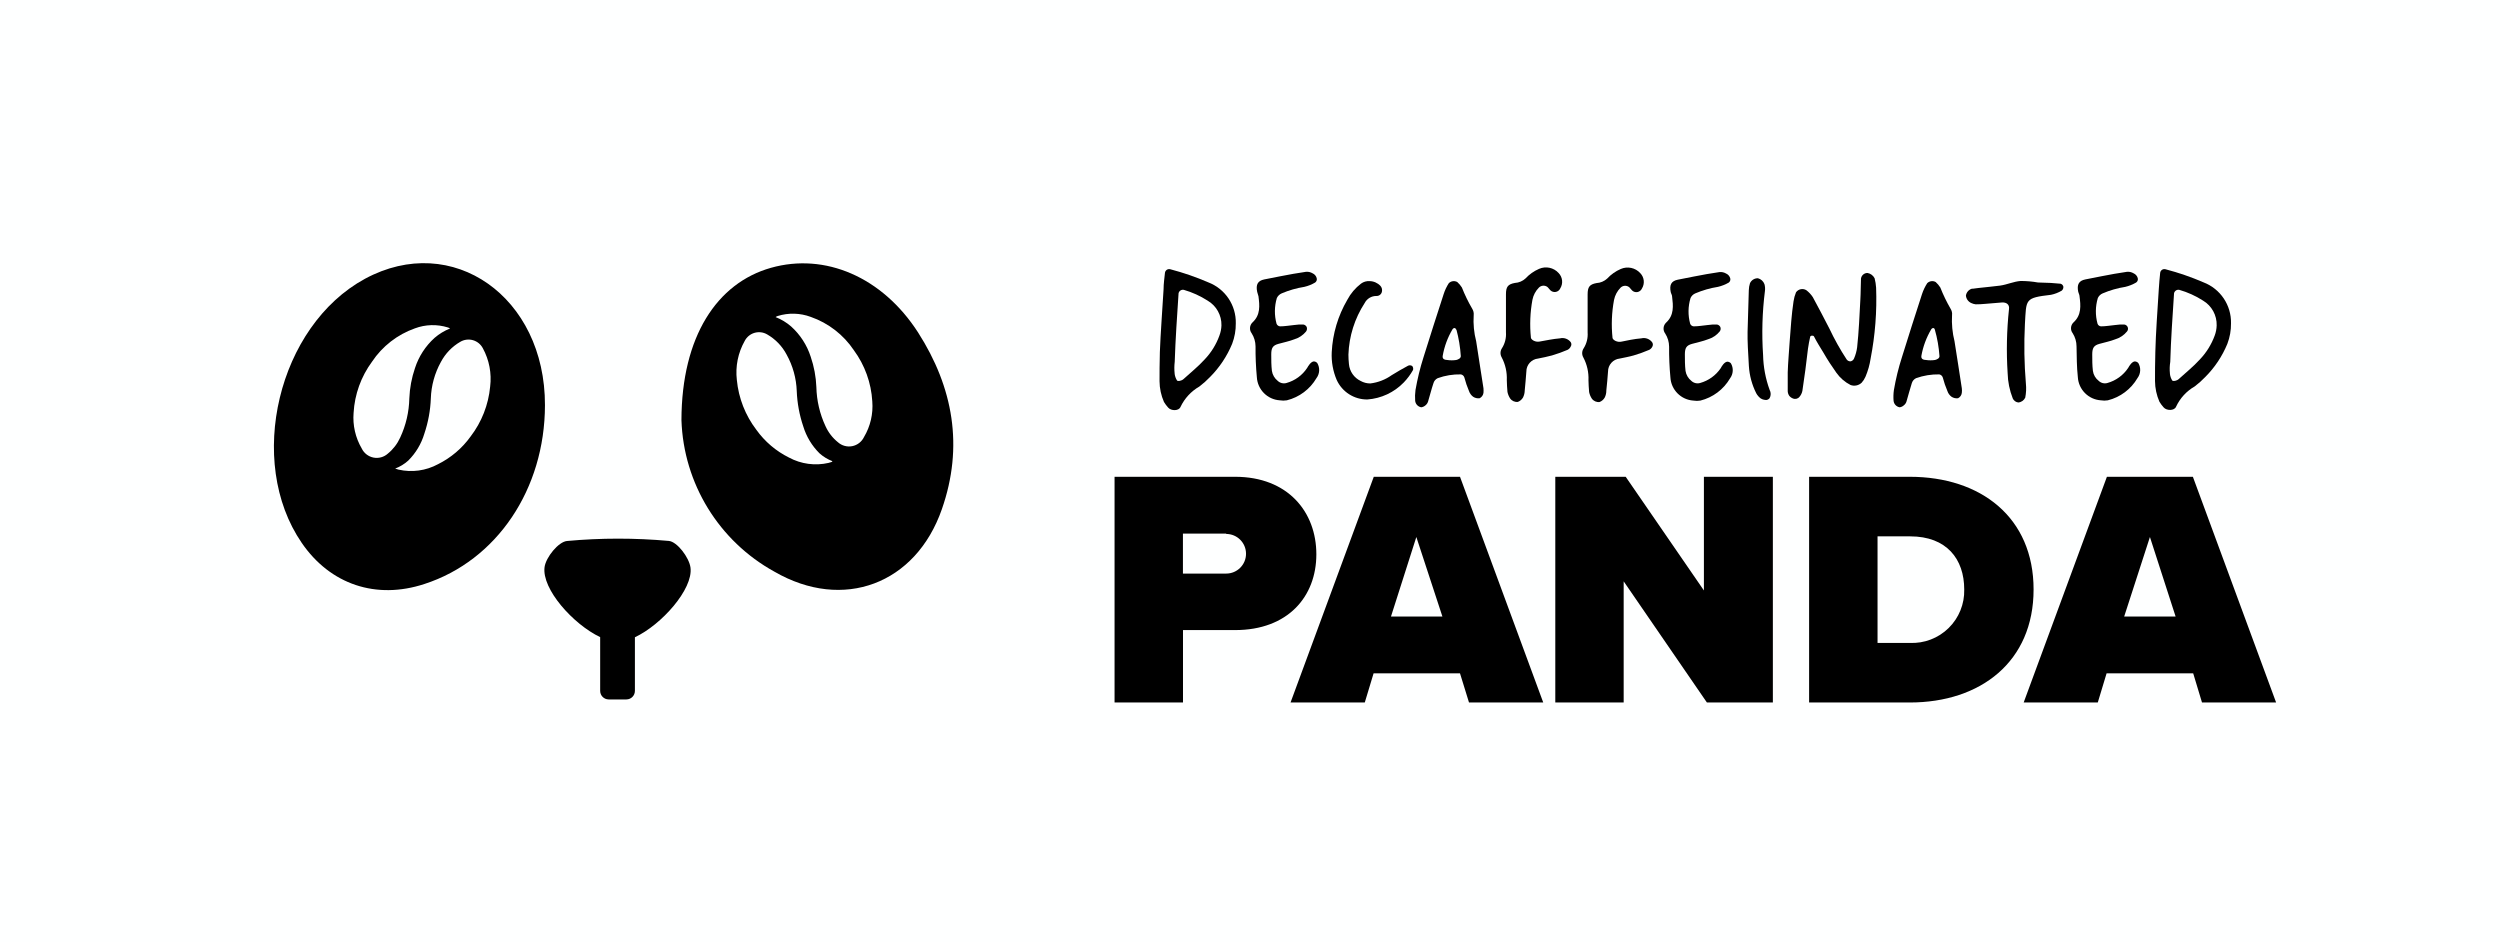
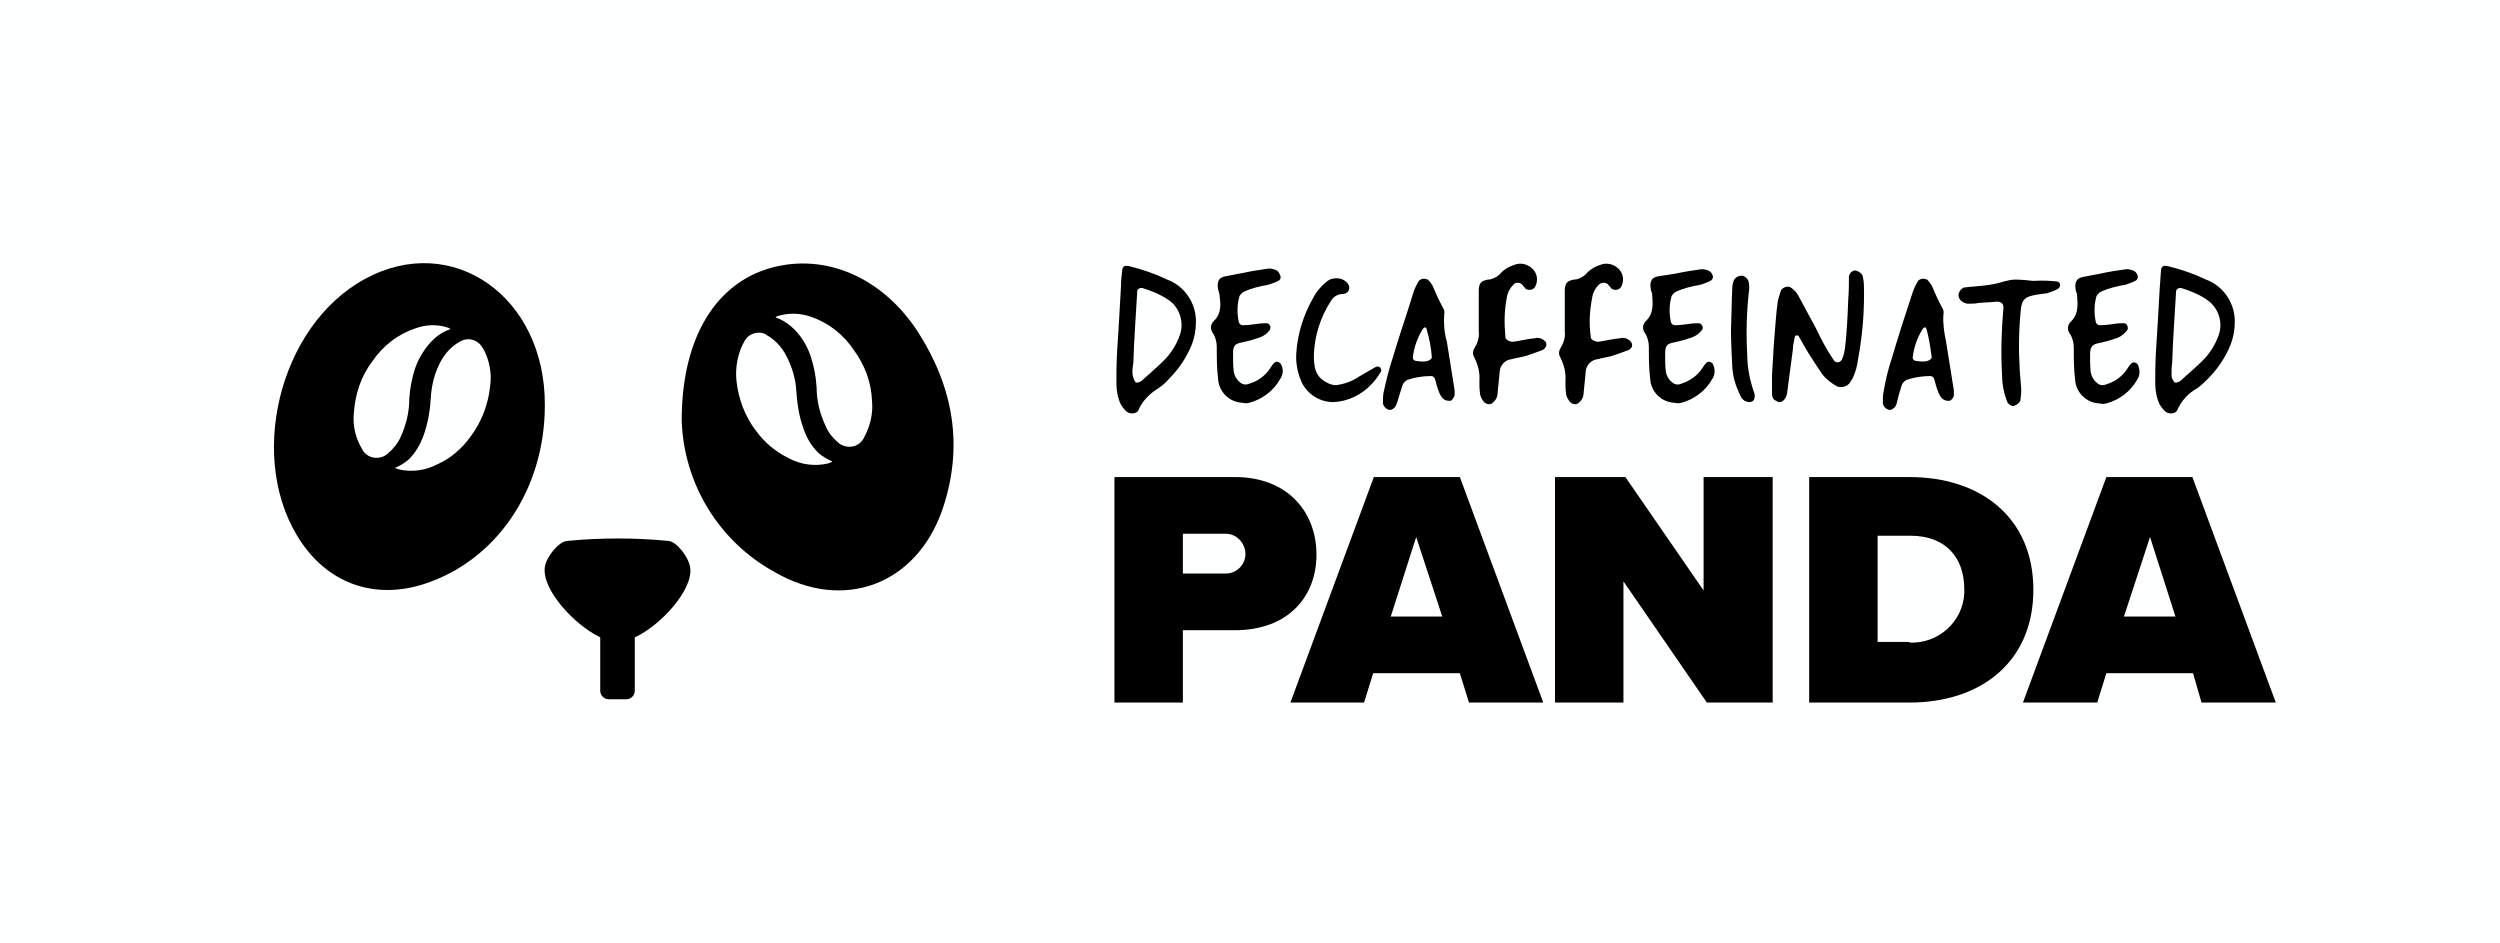
- <svg xmlns="http://www.w3.org/2000/svg" viewBox="0 0 383.56 144.56">
-   <defs>
-     <style>.cls-1{fill:#feffff;}</style>
-   </defs>
-   <g id="Layer_2" data-name="Layer 2">
-     <g id="Layer_1-2" data-name="Layer 1">
-       <rect class="cls-1" width="383.56" height="144.56" />
-       <path d="M56,42.77C42.67,50,37.69,70.77,46.3,83.3c4.38,6.38,11.41,8.73,18.81,6.3C76.23,86,83.59,75.05,83.61,62.17,83.65,45.53,69.41,35.52,56,42.77ZM59.5,69.6a2.55,2.55,0,0,1-4-.79,9.33,9.33,0,0,1-1.25-5.47,14.63,14.63,0,0,1,2.83-7.85,13.19,13.19,0,0,1,6.57-5.11,7.8,7.8,0,0,1,5.07-.14,1.57,1.57,0,0,1,.23.09s0,0,.09.07a8.4,8.4,0,0,0-2.37,1.44,10.67,10.67,0,0,0-3,4.63,16.41,16.41,0,0,0-.87,4.66,14.94,14.94,0,0,1-1.4,6A6.74,6.74,0,0,1,59.5,69.6ZM75.2,59.32a14.84,14.84,0,0,1-3,7.65,13.6,13.6,0,0,1-5,4.25,8.68,8.68,0,0,1-6.06.83l-.51-.16s0,0,0,0a6.42,6.42,0,0,0,2-1.22,9.73,9.73,0,0,0,2.47-4.12,19.18,19.18,0,0,0,1-5.43,12.42,12.42,0,0,1,1.54-5.58,7.77,7.77,0,0,1,3-3.11,2.48,2.48,0,0,1,3.44,1A9.78,9.78,0,0,1,75.2,59.32Z" />
-       <path d="M140.85,51c-5.5-8.53-14.29-12.25-22.57-9.91s-13.7,10.54-13.73,23.36a27.58,27.58,0,0,0,14.27,23.26c10.55,6.1,21.69,1.91,25.69-9.6C147.86,68.51,146.26,59.45,140.85,51ZM127.62,70.87a4.74,4.74,0,0,1-.5.15,8.69,8.69,0,0,1-6.07-.82,13.56,13.56,0,0,1-5-4.25,14.94,14.94,0,0,1-3-7.65,9.85,9.85,0,0,1,1.21-6,2.47,2.47,0,0,1,3.43-1,7.7,7.7,0,0,1,3,3.11,12.43,12.43,0,0,1,1.55,5.58,19.29,19.29,0,0,0,1,5.43,9.86,9.86,0,0,0,2.48,4.12,6.45,6.45,0,0,0,2,1.22S127.64,70.87,127.62,70.87Zm4.94-3.82a2.55,2.55,0,0,1-4,.8,6.7,6.7,0,0,1-1.91-2.47,15,15,0,0,1-1.4-6,16.28,16.28,0,0,0-.87-4.65,10.61,10.61,0,0,0-3-4.64A8.15,8.15,0,0,0,119,48.65s.06-.06.09-.07l.23-.1a7.86,7.86,0,0,1,5.07.14A13.19,13.19,0,0,1,131,53.73a14.66,14.66,0,0,1,2.83,7.85A9.25,9.25,0,0,1,132.56,67.05Z" />
-       <path d="M105.94,87.09c-.2-1.55-2.06-4-3.34-4.1A86.14,86.14,0,0,0,87,83c-1.31.11-3.24,2.49-3.45,4-.46,3.37,4.4,8.79,8.53,10.75V106a1.31,1.31,0,0,0,1.3,1.31H96.1A1.31,1.31,0,0,0,97.41,106V97.77C101.48,95.86,106.36,90.4,105.94,87.09Z" />
-       <path d="M178.52,44.37c0-.84.13-1.68.21-2.49a.65.65,0,0,1,.86-.56,40.59,40.59,0,0,1,5.79,2,6.57,6.57,0,0,1,4.22,6.28,8.5,8.5,0,0,1-.56,3.15,15.69,15.69,0,0,1-3.38,5.08A13.87,13.87,0,0,1,184,59.31a7.12,7.12,0,0,0-2.88,3.12c-.25.64-1.44.64-1.9.1a5.64,5.64,0,0,1-.64-.86,8.07,8.07,0,0,1-.68-3.18c0-1.32,0-2.64.05-4.47C178.06,51.12,178.32,47.75,178.52,44.37Zm1.7,13a2.56,2.56,0,0,0,.36,1c.13.17.69.07,1-.21,1.09-1,2.21-1.88,3.23-3a10.42,10.42,0,0,0,2.28-3.68,4.86,4.86,0,0,0,.31-1.55,4.29,4.29,0,0,0-2.13-3.81,13.81,13.81,0,0,0-3.64-1.65.68.68,0,0,0-.81.53c-.23,3.48-.48,7.12-.59,10.52A7.74,7.74,0,0,0,180.22,57.32Z" />
-       <path d="M201.77,43.35a5.88,5.88,0,0,1-1.65.66,14.87,14.87,0,0,0-3.48,1,1.47,1.47,0,0,0-.74.71,7.22,7.22,0,0,0-.05,3.94.62.62,0,0,0,.54.41c.71,0,1.42-.13,2.13-.2a7.84,7.84,0,0,1,1.45-.08.7.7,0,0,1,.51.38.74.74,0,0,1-.1.69,3.66,3.66,0,0,1-1.78,1.19c-.79.31-1.65.48-2.47.71s-1.09.59-1.09,1.6c0,.84,0,1.7.1,2.54a2.42,2.42,0,0,0,.89,1.53,1.39,1.39,0,0,0,1.35.33,5.59,5.59,0,0,0,3.17-2.31c.18-.33.56-.94,1-1a.72.72,0,0,1,.55.25,2.08,2.08,0,0,1-.12,2.31,7.32,7.32,0,0,1-4.55,3.41,3.19,3.19,0,0,1-1.07,0,3.77,3.77,0,0,1-3.53-3.56,46.57,46.57,0,0,1-.2-4.72,3.79,3.79,0,0,0-.59-2,1.26,1.26,0,0,1,.13-1.68c1.24-1.14,1.09-2.59.91-4a6,6,0,0,0-.2-.69c-.23-1.12.1-1.7,1.09-1.9l2.49-.49c1.3-.25,2.62-.5,3.92-.68a1.69,1.69,0,0,1,1,.23,1.12,1.12,0,0,1,.63.73A.62.62,0,0,1,201.77,43.35Z" />
-       <path d="M206.71,46a7.56,7.56,0,0,1,2.11-2.49,2,2,0,0,1,1.32-.38,2.34,2.34,0,0,1,1.65.73,1,1,0,0,1,.23.89.82.82,0,0,1-.84.66,2,2,0,0,0-1.81,1.09,15.5,15.5,0,0,0-2.49,7.91,14.25,14.25,0,0,0,.08,1.45,3.18,3.18,0,0,0,1.8,2.59,3,3,0,0,0,1.48.38,7.16,7.16,0,0,0,3.28-1.27c.83-.51,1.67-1,2.51-1.45a.63.63,0,0,1,.64.05.66.66,0,0,1,.12.61,9.21,9.21,0,0,1-1.42,1.91,8.63,8.63,0,0,1-5.59,2.61,5.12,5.12,0,0,1-4.7-3,9.68,9.68,0,0,1-.76-4.26A17.61,17.61,0,0,1,206.71,46Z" />
-       <path d="M218.4,54.81c1-3.25,2.06-6.48,3.1-9.71a7,7,0,0,1,.78-1.65,1.09,1.09,0,0,1,1.3-.18,4,4,0,0,1,.71.84,23.17,23.17,0,0,0,1.58,3.25,1.56,1.56,0,0,1,.23,1,12.71,12.71,0,0,0,.38,4c.35,2.38.76,4.8,1.12,7.21a4.21,4.21,0,0,1,0,.71,1.09,1.09,0,0,1-.59.82,1.45,1.45,0,0,1-1-.23,1.84,1.84,0,0,1-.63-.87,15,15,0,0,1-.71-2.08.69.69,0,0,0-.54-.48,9.87,9.87,0,0,0-3.55.58,1.22,1.22,0,0,0-.66.79c-.31.91-.54,1.88-.82,2.79a1.2,1.2,0,0,1-.4.59,1.25,1.25,0,0,1-.64.3,1.13,1.13,0,0,1-.94-1,7.93,7.93,0,0,1,.05-1.65A37.91,37.91,0,0,1,218.4,54.81Zm5-4.24c-.1-.36-.43-.28-.58,0a12,12,0,0,0-1.47,4c-.11.56.35.64.68.66a4.64,4.64,0,0,0,1.4,0c.28-.07.71-.25.69-.61A20.37,20.37,0,0,0,223.45,50.57Z" />
-       <path d="M239.34,51.91a1.6,1.6,0,0,1,1.65.59.61.61,0,0,1,0,.66,1.08,1.08,0,0,1-.48.51,21.34,21.34,0,0,1-2.39.86c-.69.2-1.42.33-2.14.48a2,2,0,0,0-1.8,2c-.08,1-.15,1.94-.25,2.9a2.52,2.52,0,0,1-.26,1.07,1.55,1.55,0,0,1-.79.68,1.27,1.27,0,0,1-1.19-.53,2.86,2.86,0,0,1-.41-1c-.07-.59-.07-1.22-.1-1.81a6.85,6.85,0,0,0-.79-3.5,1.33,1.33,0,0,1,.05-1.4,4,4,0,0,0,.61-2.44c0-1.93,0-3.89,0-5.82,0-1.14.28-1.55,1.37-1.75a2.6,2.6,0,0,0,1.63-.69,6.19,6.19,0,0,1,2.08-1.47,2.62,2.62,0,0,1,3,.64,1.93,1.93,0,0,1,.25,2.36.94.94,0,0,1-1.5.3c-.17-.15-.3-.38-.48-.53a1,1,0,0,0-1.29.1,3.66,3.66,0,0,0-1,1.88,20.68,20.68,0,0,0-.23,5.82c0,.18.31.41.49.48a1.43,1.43,0,0,0,.86.1C237.15,52.24,238.24,52,239.34,51.91Z" />
-       <path d="M251.82,51.91a1.6,1.6,0,0,1,1.65.59.63.63,0,0,1,.05.66,1.08,1.08,0,0,1-.48.51,21.34,21.34,0,0,1-2.39.86c-.69.2-1.43.33-2.14.48a2,2,0,0,0-1.8,2c-.08,1-.15,1.94-.26,2.9A2.37,2.37,0,0,1,246.2,61a1.55,1.55,0,0,1-.79.68,1.27,1.27,0,0,1-1.19-.53,2.86,2.86,0,0,1-.41-1c-.07-.59-.07-1.22-.1-1.81a6.85,6.85,0,0,0-.79-3.5,1.33,1.33,0,0,1,.05-1.4,4,4,0,0,0,.61-2.44c0-1.93,0-3.89,0-5.82,0-1.14.28-1.55,1.37-1.75a2.63,2.63,0,0,0,1.63-.69,6.19,6.19,0,0,1,2.08-1.47,2.62,2.62,0,0,1,3,.64,1.93,1.93,0,0,1,.25,2.36.94.94,0,0,1-1.5.3c-.17-.15-.3-.38-.48-.53a1,1,0,0,0-1.3.1,3.72,3.72,0,0,0-1,1.88,20.31,20.31,0,0,0-.23,5.82c0,.18.31.41.49.48a1.43,1.43,0,0,0,.86.1C249.63,52.24,250.72,52,251.82,51.91Z" />
-       <path d="M265.24,43.35a6.06,6.06,0,0,1-1.66.66,14.87,14.87,0,0,0-3.48,1,1.41,1.41,0,0,0-.73.71,7.13,7.13,0,0,0-.06,3.94.62.62,0,0,0,.54.41c.71,0,1.42-.13,2.13-.2a7.84,7.84,0,0,1,1.45-.08.7.7,0,0,1,.51.38.69.69,0,0,1-.1.69,3.66,3.66,0,0,1-1.78,1.19c-.79.31-1.65.48-2.47.71s-1.09.59-1.09,1.6c0,.84,0,1.7.1,2.54a2.42,2.42,0,0,0,.89,1.53,1.39,1.39,0,0,0,1.35.33A5.64,5.64,0,0,0,264,56.49c.17-.33.55-.94,1-1a.76.76,0,0,1,.56.25,2.09,2.09,0,0,1-.13,2.31,7.32,7.32,0,0,1-4.55,3.41,3.19,3.19,0,0,1-1.07,0,3.78,3.78,0,0,1-3.53-3.56,46.57,46.57,0,0,1-.2-4.72,3.79,3.79,0,0,0-.59-2,1.26,1.26,0,0,1,.13-1.68c1.25-1.14,1.09-2.59.92-4,0-.23-.16-.46-.21-.69-.23-1.12.1-1.7,1.09-1.9l2.49-.49c1.3-.25,2.62-.5,3.92-.68a1.69,1.69,0,0,1,1,.23,1.12,1.12,0,0,1,.63.73A.62.62,0,0,1,265.24,43.35Z" />
-       <path d="M268.31,44.52a3.81,3.81,0,0,1,.18-1.07,1.31,1.31,0,0,1,1.22-.76,1.45,1.45,0,0,1,1,.91,2.59,2.59,0,0,1,.07,1.07,51,51,0,0,0-.28,9.81,16.67,16.67,0,0,0,1,5.33,1.32,1.32,0,0,1,0,1.28.71.71,0,0,1-.69.27,1.48,1.48,0,0,1-.66-.22,2.43,2.43,0,0,1-.71-.82,10.78,10.78,0,0,1-1.12-4.16c-.12-2-.23-3.89-.2-5.24C268.21,48.38,268.24,46.45,268.31,44.52Z" />
-       <path d="M275.55,44.85a1.18,1.18,0,0,1,1.58-.33,4.25,4.25,0,0,1,1,1.07c.86,1.6,1.72,3.2,2.54,4.82a38.88,38.88,0,0,0,2.66,4.75.69.69,0,0,0,.59.28.72.72,0,0,0,.53-.43,6.34,6.34,0,0,0,.48-1.73c.26-2.41.36-4.82.49-7.26.07-1.1.05-2.19.1-3.28a1,1,0,0,1,1-.86,1.53,1.53,0,0,1,1.09.81,7.69,7.69,0,0,1,.23,1.45A47.57,47.57,0,0,1,287,55a11.4,11.4,0,0,1-.79,2.8,3.51,3.51,0,0,1-.58.91,1.65,1.65,0,0,1-1.71.36,6,6,0,0,1-2.16-1.86c-.71-1-1.37-2-2-3.1-.49-.81-1-1.6-1.45-2.49-.1-.2-.59-.15-.59.08-.12.58-.25,1.14-.33,1.78-.25,2.18-.53,4.32-.86,6.48a2,2,0,0,1-.46.94.85.85,0,0,1-1,.23,1.34,1.34,0,0,1-.56-.41,1.38,1.38,0,0,1-.23-.69c0-1,0-1.93,0-2.89.05-1.58.2-3.18.3-4.75.16-2.06.28-4.1.59-6.15A5.93,5.93,0,0,1,275.55,44.85Z" />
-       <path d="M291.8,54.81c1-3.25,2.05-6.48,3.09-9.71a7.39,7.39,0,0,1,.79-1.65,1.09,1.09,0,0,1,1.3-.18,4,4,0,0,1,.71.84,24.27,24.27,0,0,0,1.57,3.25,1.5,1.5,0,0,1,.23,1,13.33,13.33,0,0,0,.38,4c.36,2.38.77,4.8,1.12,7.21a2.81,2.81,0,0,1,0,.71,1.07,1.07,0,0,1-.58.82,1.45,1.45,0,0,1-1-.23,1.77,1.77,0,0,1-.63-.87,15,15,0,0,1-.71-2.08.7.7,0,0,0-.54-.48,10,10,0,0,0-3.56.58,1.25,1.25,0,0,0-.66.79c-.3.91-.53,1.88-.81,2.79a1.16,1.16,0,0,1-.41.59,1.18,1.18,0,0,1-.63.3,1.13,1.13,0,0,1-.94-1,7.29,7.29,0,0,1,.05-1.65A36.46,36.46,0,0,1,291.8,54.81Zm5.05-4.24c-.1-.36-.43-.28-.58,0a12.21,12.21,0,0,0-1.48,4c-.1.56.36.64.69.66a4.65,4.65,0,0,0,1.4,0c.28-.07.71-.25.68-.61A19.66,19.66,0,0,0,296.85,50.57Z" />
-       <path d="M316.14,43.53a.6.6,0,0,1,.43.45.71.71,0,0,1-.25.61,5.23,5.23,0,0,1-1.65.64c-4.07.48-3.77.66-4,4.5a67.75,67.75,0,0,0,.15,9.12,7.16,7.16,0,0,1-.1,2.16,1.29,1.29,0,0,1-1.07.74,1.06,1.06,0,0,1-.84-.61,11.34,11.34,0,0,1-.79-3.89,57.73,57.73,0,0,1,.21-9.84c.1-.68-.38-1.06-1.12-1s-1.68.13-2.54.21a14.21,14.21,0,0,1-1.45.07,2.1,2.1,0,0,1-.69-.2,1.38,1.38,0,0,1-.81-1.14,1.3,1.3,0,0,1,.89-1.05c.36,0,.71-.1,1.07-.12,1.09-.13,2.18-.21,3.27-.36s2.09-.63,3.16-.71a15,15,0,0,1,2.66.23C314.23,43.37,315.2,43.43,316.14,43.53Z" />
-       <path d="M327.73,43.35a6.13,6.13,0,0,1-1.65.66,14.72,14.72,0,0,0-3.48,1,1.43,1.43,0,0,0-.74.71,7.13,7.13,0,0,0-.05,3.94.6.6,0,0,0,.53.41c.71,0,1.43-.13,2.14-.2a7.73,7.73,0,0,1,1.44-.08.65.65,0,0,1,.41,1.07,3.66,3.66,0,0,1-1.78,1.19c-.78.31-1.65.48-2.46.71s-1.09.59-1.09,1.6c0,.84,0,1.7.1,2.54a2.34,2.34,0,0,0,.89,1.53,1.37,1.37,0,0,0,1.34.33,5.64,5.64,0,0,0,3.18-2.31c.18-.33.56-.94,1-1a.76.76,0,0,1,.56.25,2.09,2.09,0,0,1-.13,2.31,7.32,7.32,0,0,1-4.55,3.41,3.14,3.14,0,0,1-1.06,0,3.79,3.79,0,0,1-3.54-3.56c-.17-1.57-.17-3.15-.2-4.72a3.78,3.78,0,0,0-.58-2,1.25,1.25,0,0,1,.12-1.68c1.25-1.14,1.1-2.59.92-4,0-.23-.15-.46-.2-.69-.23-1.12.1-1.7,1.09-1.9l2.49-.49c1.29-.25,2.62-.5,3.91-.68a1.68,1.68,0,0,1,1,.23,1.13,1.13,0,0,1,.64.73A.62.62,0,0,1,327.73,43.35Z" />
-       <path d="M331.21,44.37c.05-.84.13-1.68.21-2.49a.65.65,0,0,1,.86-.56,40.59,40.59,0,0,1,5.79,2,6.57,6.57,0,0,1,4.22,6.28,8.5,8.5,0,0,1-.56,3.15,15.53,15.53,0,0,1-3.38,5.08,13.87,13.87,0,0,1-1.62,1.45,7,7,0,0,0-2.87,3.12c-.26.64-1.45.64-1.91.1a5.64,5.64,0,0,1-.64-.86,8.07,8.07,0,0,1-.68-3.18c0-1.32,0-2.64.05-4.47C330.75,51.12,331,47.75,331.21,44.37Zm1.71,13a2.4,2.4,0,0,0,.35,1c.13.17.69.07,1-.21,1.09-1,2.21-1.88,3.23-3a10.59,10.59,0,0,0,2.29-3.68,4.83,4.83,0,0,0,.3-1.55A4.29,4.29,0,0,0,338,46.12a13.81,13.81,0,0,0-3.64-1.65.68.68,0,0,0-.81.53c-.23,3.48-.48,7.12-.58,10.52A6.78,6.78,0,0,0,332.92,57.32Z" />
-       <path d="M171,73.15H189.5c8.1,0,12.46,5.4,12.46,11.89S197.6,96.67,189.5,96.67h-8v11.11H171Zm17.13,8.72h-6.64V88h6.64a3,3,0,1,0,0-6.08Z" />
-       <path d="M224,103.31H210.74l-1.35,4.47H198l12.77-34.63H224l12.77,34.63H225.38Zm-10.59-8.72h7.89l-4-12.2Z" />
-       <path d="M249.11,89.19v18.59H238.62V73.15h10.8l12,17.44V73.15H272v34.63H261.88Z" />
-       <path d="M277.56,73.15H293c10.91,0,19,6.23,19,17.29s-8.1,17.34-19,17.34H277.56ZM293,98.64a8,8,0,0,0,8.36-8.2c0-4.67-2.7-8.15-8.3-8.15h-5V98.64Z" />
-       <path d="M336.49,103.31H323.2l-1.35,4.47H310.48l12.77-34.63h13.19l12.77,34.63H337.84ZM325.9,94.59h7.89l-3.94-12.2Z" />
-     </g>
-   </g>
+ <svg xmlns="http://www.w3.org/2000/svg" version="1.1" id="Layer_1" x="0px" y="0px" viewBox="0 0 383.6 144.6" style="enable-background:new 0 0 383.6 144.6;" xml:space="preserve">
+   <style type="text/css">
+ 	.st0{fill:#FEFFFF;}
+ </style>
+   <rect class="st0" width="383.6" height="144.6" />
+   <path d="M56,42.8c-13.3,7.2-18.3,28-9.7,40.5c4.4,6.4,11.4,8.7,18.8,6.3C76.2,86,83.6,75.1,83.6,62.2C83.7,45.5,69.4,35.5,56,42.8z   M59.5,69.6c-1,0.9-2.7,0.9-3.6-0.2c-0.2-0.2-0.3-0.4-0.4-0.6c-1-1.7-1.4-3.6-1.2-5.5c0.2-2.8,1.1-5.6,2.8-7.8  c1.6-2.4,3.9-4.2,6.6-5.1c1.6-0.6,3.4-0.7,5.1-0.1c0.1,0,0.2,0.1,0.2,0.1c0,0,0,0,0.1,0.1c-0.9,0.3-1.7,0.8-2.4,1.4  c-1.4,1.3-2.4,2.9-3,4.6c-0.5,1.5-0.8,3.1-0.9,4.7c0,2.1-0.5,4.1-1.4,6C61,68.1,60.3,68.9,59.5,69.6z M75.2,59.3  c-0.3,2.8-1.3,5.4-3,7.7c-1.3,1.8-3,3.3-5,4.2c-1.9,1-4,1.3-6.1,0.8l-0.5-0.2l0,0c0.7-0.3,1.4-0.7,2-1.2c1.2-1.1,2-2.6,2.5-4.1  c0.6-1.8,0.9-3.6,1-5.4c0.1-2,0.6-3.9,1.5-5.6c0.7-1.3,1.7-2.4,3-3.1c1.2-0.7,2.7-0.3,3.4,0.9c0,0,0,0.1,0.1,0.1  C75.1,55.2,75.5,57.3,75.2,59.3z" />
+   <path d="M140.9,51c-5.5-8.5-14.3-12.2-22.6-9.9s-13.7,10.5-13.7,23.4c0.3,9.7,5.7,18.6,14.3,23.3c10.6,6.1,21.7,1.9,25.7-9.6  C147.9,68.5,146.3,59.5,140.9,51z M127.6,70.9c-0.2,0.1-0.3,0.1-0.5,0.2c-2.1,0.5-4.2,0.2-6.1-0.8c-2-1-3.7-2.4-5-4.2  c-1.7-2.2-2.7-4.9-3-7.7c-0.2-2.1,0.2-4.2,1.2-6c0.6-1.2,2.1-1.7,3.3-1.1c0,0,0.1,0,0.1,0.1c1.3,0.7,2.3,1.8,3,3.1  c0.9,1.7,1.5,3.6,1.6,5.6c0.1,1.8,0.4,3.7,1,5.4c0.5,1.6,1.3,3,2.5,4.1c0.6,0.5,1.3,0.9,2,1.2C127.7,70.8,127.6,70.9,127.6,70.9z   M132.6,67.1c-0.6,1.3-2.1,1.8-3.4,1.2c-0.2-0.1-0.4-0.2-0.6-0.4c-0.8-0.7-1.5-1.5-1.9-2.5c-0.9-1.9-1.4-3.9-1.4-6  c-0.1-1.6-0.4-3.2-0.9-4.7c-0.6-1.8-1.6-3.4-3-4.6c-0.7-0.6-1.5-1.1-2.4-1.4c0,0,0.1-0.1,0.1-0.1l0.2-0.1c1.7-0.5,3.4-0.5,5.1,0.1  c2.7,0.9,5,2.7,6.6,5.1c1.7,2.3,2.7,5,2.8,7.8C134,63.5,133.5,65.4,132.6,67.1z" />
+   <path d="M105.9,87.1c-0.2-1.6-2.1-4-3.3-4.1c-5.2-0.5-10.4-0.5-15.6,0c-1.3,0.1-3.2,2.5-3.4,4c-0.5,3.4,4.4,8.8,8.5,10.8v8.2  c0,0.7,0.6,1.3,1.3,1.3h2.7c0.7,0,1.3-0.6,1.3-1.3l0,0v-8.2C101.5,95.9,106.4,90.4,105.9,87.1z" />
+   <path d="M172,44c0-0.9,0.1-1.8,0.2-2.6c0-0.4,0.4-0.7,0.7-0.6c0.1,0,0.1,0,0.2,0c2.1,0.5,4.1,1.2,6,2.1c2.7,1,4.5,3.7,4.4,6.6  c0,1.1-0.2,2.2-0.6,3.3c-0.8,2-2,3.8-3.5,5.3c-0.5,0.6-1.1,1.1-1.7,1.5c-1.3,0.8-2.4,1.9-3,3.3c-0.3,0.7-1.5,0.7-2,0.1  c-0.3-0.3-0.5-0.6-0.7-0.9c-0.5-1-0.7-2.2-0.7-3.3c0-1.4,0-2.8,0.1-4.7C171.6,51.1,171.8,47.6,172,44z M173.8,57.6  c0.1,0.4,0.2,0.7,0.4,1c0.1,0.2,0.7,0.1,1-0.2c1.1-1,2.3-2,3.4-3.1c1.1-1.1,1.9-2.4,2.4-3.8c0.2-0.5,0.3-1.1,0.3-1.6  c0-1.6-0.8-3.2-2.2-4c-1.2-0.8-2.5-1.3-3.8-1.7c-0.4-0.1-0.8,0.2-0.8,0.5c0,0,0,0,0,0c-0.2,3.6-0.5,7.4-0.6,11  C173.8,56.3,173.7,56.9,173.8,57.6L173.8,57.6z" />
+   <path d="M196.3,43c-0.5,0.3-1.1,0.5-1.7,0.7c-1.2,0.2-2.5,0.5-3.6,1c-0.3,0.1-0.6,0.4-0.8,0.7c-0.4,1.3-0.4,2.8-0.1,4.1  c0.1,0.2,0.3,0.4,0.6,0.4c0.7,0,1.5-0.1,2.2-0.2c0.5-0.1,1-0.1,1.5-0.1c0.2,0,0.4,0.2,0.5,0.4c0.1,0.2,0,0.5-0.1,0.7  c-0.5,0.6-1.1,1-1.9,1.2c-0.8,0.3-1.7,0.5-2.6,0.7c-0.9,0.2-1.1,0.6-1.1,1.7c0,0.9,0,1.8,0.1,2.7c0.1,0.6,0.4,1.2,0.9,1.6  c0.4,0.4,0.9,0.5,1.4,0.3c1.4-0.4,2.5-1.2,3.3-2.4c0.2-0.3,0.6-1,1-1c0.2,0,0.4,0.1,0.6,0.3c0.5,0.8,0.4,1.7-0.1,2.4  c-1,1.8-2.8,3.1-4.7,3.6c-0.4,0.1-0.7,0.1-1.1,0c-2-0.1-3.6-1.7-3.7-3.7c-0.2-1.6-0.2-3.3-0.2-4.9c0-0.7-0.2-1.5-0.6-2.1  c-0.4-0.5-0.4-1.3,0.1-1.8c1.3-1.2,1.1-2.7,0.9-4.2c-0.1-0.2-0.1-0.5-0.2-0.7c-0.2-1.2,0.1-1.8,1.1-2l2.6-0.5  c1.4-0.3,2.7-0.5,4.1-0.7c0.4,0,0.7,0.1,1,0.2c0.3,0.1,0.6,0.4,0.7,0.8C196.6,42.5,196.5,42.8,196.3,43z" />
+   <path d="M201.5,45.7c0.5-1,1.3-1.9,2.2-2.6c0.4-0.3,0.9-0.4,1.4-0.4c0.7,0,1.3,0.3,1.7,0.8c0.2,0.3,0.3,0.6,0.2,0.9  c-0.1,0.4-0.5,0.7-0.9,0.7c-0.8,0-1.5,0.4-1.9,1.1c-1.6,2.5-2.5,5.3-2.6,8.3c0,0.5,0,1,0.1,1.5c0.1,1.2,0.8,2.2,1.9,2.7  c0.5,0.3,1,0.4,1.5,0.4c1.2-0.2,2.4-0.6,3.4-1.3c0.9-0.5,1.7-1,2.6-1.5c0.2-0.1,0.5-0.1,0.7,0.1c0.1,0.2,0.2,0.4,0.1,0.6  c-0.4,0.7-0.9,1.4-1.5,2c-1.5,1.6-3.6,2.6-5.8,2.7c-2.1,0-4-1.2-4.9-3.1c-0.6-1.4-0.9-2.9-0.8-4.4C199.1,51.2,200,48.3,201.5,45.7z" />
+   <path d="M213.7,54.9c1-3.4,2.2-6.8,3.2-10.1c0.2-0.6,0.5-1.2,0.8-1.7c0.4-0.4,0.9-0.4,1.4-0.2c0.3,0.3,0.5,0.6,0.7,0.9  c0.5,1.2,1,2.3,1.6,3.4c0.2,0.3,0.3,0.7,0.2,1c-0.1,1.4,0,2.8,0.4,4.2c0.4,2.5,0.8,5,1.2,7.5c0,0.2,0,0.5,0,0.7  c-0.1,0.4-0.3,0.7-0.6,0.9c-0.4,0-0.7,0-1-0.2c-0.3-0.2-0.5-0.5-0.7-0.9c-0.3-0.7-0.5-1.4-0.7-2.2c-0.1-0.3-0.3-0.5-0.6-0.5  c-1.3,0-2.5,0.2-3.7,0.6c-0.3,0.2-0.6,0.5-0.7,0.8c-0.3,0.9-0.6,2-0.9,2.9c-0.1,0.2-0.2,0.5-0.4,0.6c-0.2,0.2-0.4,0.3-0.7,0.3  c-0.5-0.1-0.9-0.5-1-1c0-0.6,0-1.2,0.1-1.7C212.7,58.4,213.1,56.7,213.7,54.9z M218.9,50.5c-0.1-0.4-0.4-0.3-0.6,0  c-0.8,1.3-1.3,2.7-1.5,4.2c-0.1,0.6,0.4,0.7,0.7,0.7c0.5,0.1,1,0.1,1.5,0c0.3-0.1,0.7-0.3,0.7-0.6C219.6,53.3,219.3,51.9,218.9,50.5  L218.9,50.5z" />
+   <path d="M235.5,51.9c0.6-0.2,1.3,0.1,1.7,0.6c0.1,0.2,0.1,0.5,0,0.7c-0.1,0.2-0.3,0.4-0.5,0.5c-0.8,0.3-1.6,0.6-2.5,0.9  c-0.7,0.2-1.5,0.3-2.2,0.5c-1.1,0.1-1.9,1-1.9,2.1c-0.1,1-0.2,2-0.3,3c0,0.4-0.1,0.8-0.3,1.1c-0.2,0.3-0.5,0.6-0.8,0.7  c-0.5,0.1-1-0.2-1.2-0.6c-0.2-0.3-0.4-0.7-0.4-1c-0.1-0.6-0.1-1.3-0.1-1.9c0.1-1.3-0.2-2.5-0.8-3.7c-0.3-0.5-0.2-1,0.1-1.5  c0.5-0.8,0.7-1.7,0.6-2.5c0-2,0-4.1,0-6.1c0-1.2,0.3-1.6,1.4-1.8c0.6,0,1.2-0.3,1.7-0.7c0.6-0.7,1.3-1.2,2.2-1.5  c1.1-0.5,2.3-0.2,3.1,0.7c0.6,0.7,0.7,1.7,0.3,2.5c-0.2,0.5-0.8,0.7-1.3,0.5c-0.1,0-0.2-0.1-0.3-0.2c-0.2-0.2-0.3-0.4-0.5-0.6  c-0.4-0.3-1-0.3-1.3,0.1c-0.5,0.5-0.9,1.2-1,2c-0.4,2-0.4,4-0.2,6.1c0,0.2,0.3,0.4,0.5,0.5c0.3,0.1,0.6,0.2,0.9,0.1  C233.2,52.3,234.4,52,235.5,51.9z" />
+   <path d="M248.6,51.9c0.6-0.2,1.3,0.1,1.7,0.6c0.1,0.2,0.2,0.5,0.1,0.7c-0.1,0.2-0.3,0.4-0.5,0.5c-0.8,0.3-1.6,0.6-2.5,0.9  c-0.7,0.2-1.5,0.3-2.2,0.5c-1.1,0.1-1.9,1-1.9,2.1c-0.1,1-0.2,2-0.3,3c0,0.4-0.1,0.8-0.3,1.1c-0.2,0.3-0.5,0.6-0.8,0.7  c-0.5,0.1-1-0.2-1.2-0.6c-0.2-0.3-0.4-0.7-0.4-1c-0.1-0.6-0.1-1.3-0.1-1.9c0.1-1.3-0.2-2.5-0.8-3.7c-0.3-0.5-0.2-1,0.1-1.5  c0.5-0.8,0.7-1.7,0.6-2.5c0-2,0-4.1,0-6.1c0-1.2,0.3-1.6,1.4-1.8c0.6,0,1.2-0.3,1.7-0.7c0.6-0.7,1.3-1.2,2.2-1.5  c1.1-0.5,2.3-0.2,3.1,0.7c0.6,0.7,0.7,1.7,0.3,2.5c-0.2,0.5-0.8,0.7-1.3,0.5c-0.1,0-0.2-0.1-0.3-0.2c-0.2-0.2-0.3-0.4-0.5-0.6  c-0.4-0.3-1-0.3-1.4,0.1c-0.5,0.5-0.9,1.2-1,2c-0.4,2-0.5,4-0.2,6.1c0,0.2,0.3,0.4,0.5,0.5c0.3,0.1,0.6,0.2,0.9,0.1  C246.3,52.3,247.4,52,248.6,51.9z" />
+   <path d="M262.6,43c-0.5,0.3-1.1,0.5-1.7,0.7c-1.2,0.2-2.5,0.5-3.6,1c-0.3,0.1-0.6,0.4-0.8,0.7c-0.4,1.3-0.4,2.8-0.1,4.1  c0.1,0.2,0.3,0.4,0.6,0.4c0.7,0,1.5-0.1,2.2-0.2c0.5-0.1,1-0.1,1.5-0.1c0.2,0,0.4,0.2,0.5,0.4c0.1,0.2,0.1,0.5-0.1,0.7  c-0.5,0.6-1.1,1-1.9,1.2c-0.8,0.3-1.7,0.5-2.6,0.7c-0.9,0.2-1.1,0.6-1.1,1.7c0,0.9,0,1.8,0.1,2.7c0.1,0.6,0.4,1.2,0.9,1.6  c0.4,0.4,0.9,0.5,1.4,0.3c1.3-0.4,2.5-1.2,3.3-2.4c0.2-0.3,0.6-1,1-1c0.2,0,0.4,0.1,0.6,0.3c0.4,0.8,0.4,1.7-0.1,2.4  c-1,1.8-2.8,3.1-4.7,3.6c-0.4,0.1-0.7,0.1-1.1,0c-2-0.1-3.6-1.7-3.7-3.7c-0.2-1.6-0.2-3.3-0.2-4.9c0-0.7-0.2-1.5-0.6-2.1  c-0.4-0.5-0.4-1.3,0.1-1.8c1.3-1.2,1.1-2.7,1-4.2c0-0.2-0.2-0.5-0.2-0.7c-0.2-1.2,0.1-1.8,1.1-2L257,42c1.4-0.3,2.7-0.5,4.1-0.7  c0.4,0,0.7,0.1,1,0.2c0.3,0.1,0.6,0.4,0.7,0.8C262.9,42.5,262.8,42.8,262.6,43z" />
+   <path d="M265.8,44.2c0-0.4,0.1-0.8,0.2-1.1c0.2-0.5,0.7-0.8,1.3-0.8c0.5,0.1,0.9,0.5,1,0.9c0.1,0.4,0.1,0.7,0.1,1.1  c-0.4,3.4-0.5,6.8-0.3,10.2c0,1.9,0.4,3.8,1,5.6c0.2,0.4,0.2,0.9,0,1.3c-0.2,0.2-0.4,0.3-0.7,0.3c-0.2,0-0.5-0.1-0.7-0.2  c-0.3-0.2-0.6-0.5-0.7-0.9c-0.7-1.4-1.1-2.8-1.2-4.3c-0.1-2.1-0.2-4.1-0.2-5.5C265.7,48.2,265.7,46.2,265.8,44.2z" />
+   <path d="M273.3,44.5c0.4-0.5,1.1-0.7,1.6-0.3c0.4,0.3,0.8,0.7,1,1.1c0.9,1.7,1.8,3.3,2.7,5c0.8,1.7,1.7,3.4,2.8,5  c0.1,0.2,0.4,0.3,0.6,0.3c0.2,0,0.5-0.2,0.6-0.4c0.3-0.6,0.4-1.2,0.5-1.8c0.3-2.5,0.4-5,0.5-7.6c0.1-1.1,0.1-2.3,0.1-3.4  c0.1-0.5,0.5-0.9,1-0.9c0.5,0.1,0.9,0.4,1.1,0.8c0.1,0.5,0.2,1,0.2,1.5c0.1,3.8-0.2,7.6-0.9,11.3c-0.1,1-0.4,2-0.8,2.9  c-0.2,0.3-0.4,0.7-0.6,0.9c-0.5,0.5-1.2,0.6-1.8,0.4c-0.9-0.5-1.7-1.1-2.3-1.9c-0.7-1-1.4-2.1-2.1-3.2c-0.5-0.8-1-1.7-1.5-2.6  c-0.1-0.2-0.6-0.2-0.6,0.1c-0.1,0.6-0.3,1.2-0.3,1.9c-0.3,2.3-0.6,4.5-0.9,6.8c-0.1,0.4-0.2,0.7-0.5,1c-0.3,0.3-0.7,0.4-1,0.2  c-0.2-0.1-0.4-0.2-0.6-0.4c-0.1-0.2-0.2-0.5-0.2-0.7c0-1,0-2,0-3c0.1-1.6,0.2-3.3,0.3-5c0.2-2.2,0.3-4.3,0.6-6.4  C273,45.5,273.1,45,273.3,44.5z" />
+   <path d="M290.3,54.9c1-3.4,2.1-6.8,3.2-10.1c0.2-0.6,0.5-1.2,0.8-1.7c0.4-0.4,0.9-0.4,1.4-0.2c0.3,0.3,0.5,0.6,0.7,0.9  c0.5,1.2,1,2.3,1.6,3.4c0.2,0.3,0.3,0.7,0.2,1c-0.1,1.4,0.1,2.8,0.4,4.2c0.4,2.5,0.8,5,1.2,7.5c0,0.2,0,0.5,0,0.7  c0,0.4-0.3,0.7-0.6,0.9c-0.4,0-0.7,0-1-0.2c-0.3-0.2-0.5-0.5-0.7-0.9c-0.3-0.7-0.5-1.4-0.7-2.2c-0.1-0.3-0.3-0.5-0.6-0.5  c-1.3,0-2.5,0.2-3.7,0.6c-0.3,0.2-0.6,0.5-0.7,0.8c-0.3,0.9-0.6,2-0.8,2.9c-0.1,0.2-0.2,0.5-0.4,0.6c-0.2,0.2-0.4,0.3-0.7,0.3  c-0.5-0.1-0.9-0.5-1-1c0-0.6,0-1.2,0.1-1.7C289.3,58.4,289.7,56.7,290.3,54.9z M295.6,50.5c-0.1-0.4-0.4-0.3-0.6,0  c-0.8,1.3-1.3,2.7-1.5,4.2c-0.1,0.6,0.4,0.7,0.7,0.7c0.5,0.1,1,0.1,1.5,0c0.3-0.1,0.7-0.3,0.7-0.6C296.2,53.3,296,51.9,295.6,50.5  L295.6,50.5z" />
+   <path d="M315.7,43.2c0.2,0.1,0.4,0.2,0.4,0.5c0,0.2-0.1,0.5-0.3,0.6c-0.5,0.3-1.1,0.5-1.7,0.7c-4.2,0.5-3.9,0.7-4.2,4.7  c-0.2,3.2-0.1,6.4,0.2,9.5c0.1,0.8,0,1.5-0.1,2.3c-0.2,0.4-0.6,0.7-1.1,0.8c-0.4,0-0.7-0.3-0.9-0.6c-0.5-1.3-0.8-2.7-0.8-4.1  c-0.2-3.4-0.1-6.9,0.2-10.3c0.1-0.7-0.4-1.1-1.2-1s-1.8,0.1-2.7,0.2c-0.5,0.1-1,0.1-1.5,0.1c-0.3,0-0.5-0.1-0.7-0.2  c-0.5-0.2-0.8-0.7-0.8-1.2c0.1-0.5,0.4-0.9,0.9-1.1c0.4,0,0.7-0.1,1.1-0.1c1.1-0.1,2.3-0.2,3.4-0.4c1.1-0.2,2.2-0.7,3.3-0.7  c0.9,0,1.9,0.1,2.8,0.2C313.7,43,314.7,43.1,315.7,43.2z" />
+   <path d="M327.8,43c-0.5,0.3-1.1,0.5-1.7,0.7c-1.2,0.2-2.5,0.5-3.6,1c-0.3,0.1-0.6,0.4-0.8,0.7c-0.4,1.3-0.4,2.8-0.1,4.1  c0.1,0.2,0.3,0.4,0.6,0.4c0.7,0,1.5-0.1,2.2-0.2c0.5-0.1,1-0.1,1.5-0.1c0.4,0,0.6,0.4,0.6,0.8c0,0.1-0.1,0.3-0.2,0.4  c-0.5,0.6-1.1,1-1.9,1.2c-0.8,0.3-1.7,0.5-2.6,0.7c-0.8,0.2-1.1,0.6-1.1,1.7c0,0.9,0,1.8,0.1,2.7c0.1,0.6,0.4,1.2,0.9,1.6  c0.4,0.4,0.9,0.5,1.4,0.3c1.4-0.4,2.5-1.2,3.3-2.4c0.2-0.3,0.6-1,1-1c0.2,0,0.4,0.1,0.6,0.3c0.4,0.8,0.4,1.7-0.1,2.4  c-1,1.8-2.8,3.1-4.7,3.6c-0.4,0.1-0.7,0.1-1.1,0c-2-0.1-3.6-1.7-3.7-3.7c-0.2-1.6-0.2-3.3-0.2-4.9c0-0.7-0.2-1.5-0.6-2.1  c-0.4-0.5-0.4-1.3,0.1-1.8c1.3-1.2,1.1-2.7,1-4.2c0-0.2-0.2-0.5-0.2-0.7c-0.2-1.2,0.1-1.8,1.1-2l2.6-0.5c1.3-0.3,2.7-0.5,4.1-0.7  c0.4,0,0.7,0.1,1,0.2c0.3,0.1,0.6,0.4,0.7,0.8C328.1,42.5,328,42.8,327.8,43z" />
+   <path d="M331.4,44c0.1-0.9,0.1-1.8,0.2-2.6c0-0.4,0.4-0.7,0.7-0.6c0.1,0,0.1,0,0.2,0c2.1,0.5,4.1,1.2,6,2.1c2.7,1,4.5,3.7,4.4,6.6  c0,1.1-0.2,2.2-0.6,3.3c-0.8,2-2,3.8-3.5,5.3c-0.5,0.5-1.1,1.1-1.7,1.5c-1.3,0.7-2.4,1.9-3,3.3c-0.3,0.7-1.5,0.7-2,0.1  c-0.3-0.3-0.5-0.6-0.7-0.9c-0.5-1-0.7-2.2-0.7-3.3c0-1.4,0-2.8,0.1-4.7C331,51.1,331.2,47.6,331.4,44z M333.2,57.6  c0,0.4,0.2,0.7,0.4,1c0.1,0.2,0.7,0.1,1-0.2c1.1-1,2.3-2,3.4-3.1c1.1-1.1,1.9-2.4,2.4-3.8c0.2-0.5,0.3-1.1,0.3-1.6  c0-1.6-0.8-3.1-2.2-4c-1.2-0.8-2.5-1.3-3.8-1.7c-0.4-0.1-0.8,0.2-0.8,0.5c0,0,0,0,0,0c-0.2,3.6-0.5,7.4-0.6,11  C333.2,56.3,333.2,56.9,333.2,57.6L333.2,57.6z" />
+   <path d="M171,73.2h18.5c8.1,0,12.5,5.4,12.5,11.9s-4.4,11.6-12.5,11.6h-8v11.1H171V73.2z M188.1,81.9h-6.6V88h6.6c1.7,0,3-1.4,3-3  S189.8,81.9,188.1,81.9L188.1,81.9z" />
+   <path d="M224,103.3h-13.3l-1.4,4.5H198l12.8-34.6H224l12.8,34.6h-11.4L224,103.3z M213.4,94.6h7.9l-4-12.2L213.4,94.6z" />
+   <path d="M249.1,89.2v18.6h-10.5V73.2h10.8l12,17.4V73.2H272v34.6h-10.1L249.1,89.2z" />
+   <path d="M277.6,73.2H293c10.9,0,19,6.2,19,17.3s-8.1,17.3-19,17.3h-15.4V73.2z M293,98.6c4.4,0.2,8.2-3.2,8.4-7.6c0-0.2,0-0.4,0-0.6  c0-4.7-2.7-8.2-8.3-8.2h-5v16.3H293z" />
+   <path d="M336.5,103.3h-13.3l-1.4,4.5h-11.4l12.8-34.6h13.2l12.8,34.6h-11.4L336.5,103.3z M325.9,94.6h7.9l-3.9-12.2L325.9,94.6z" />
</svg>
